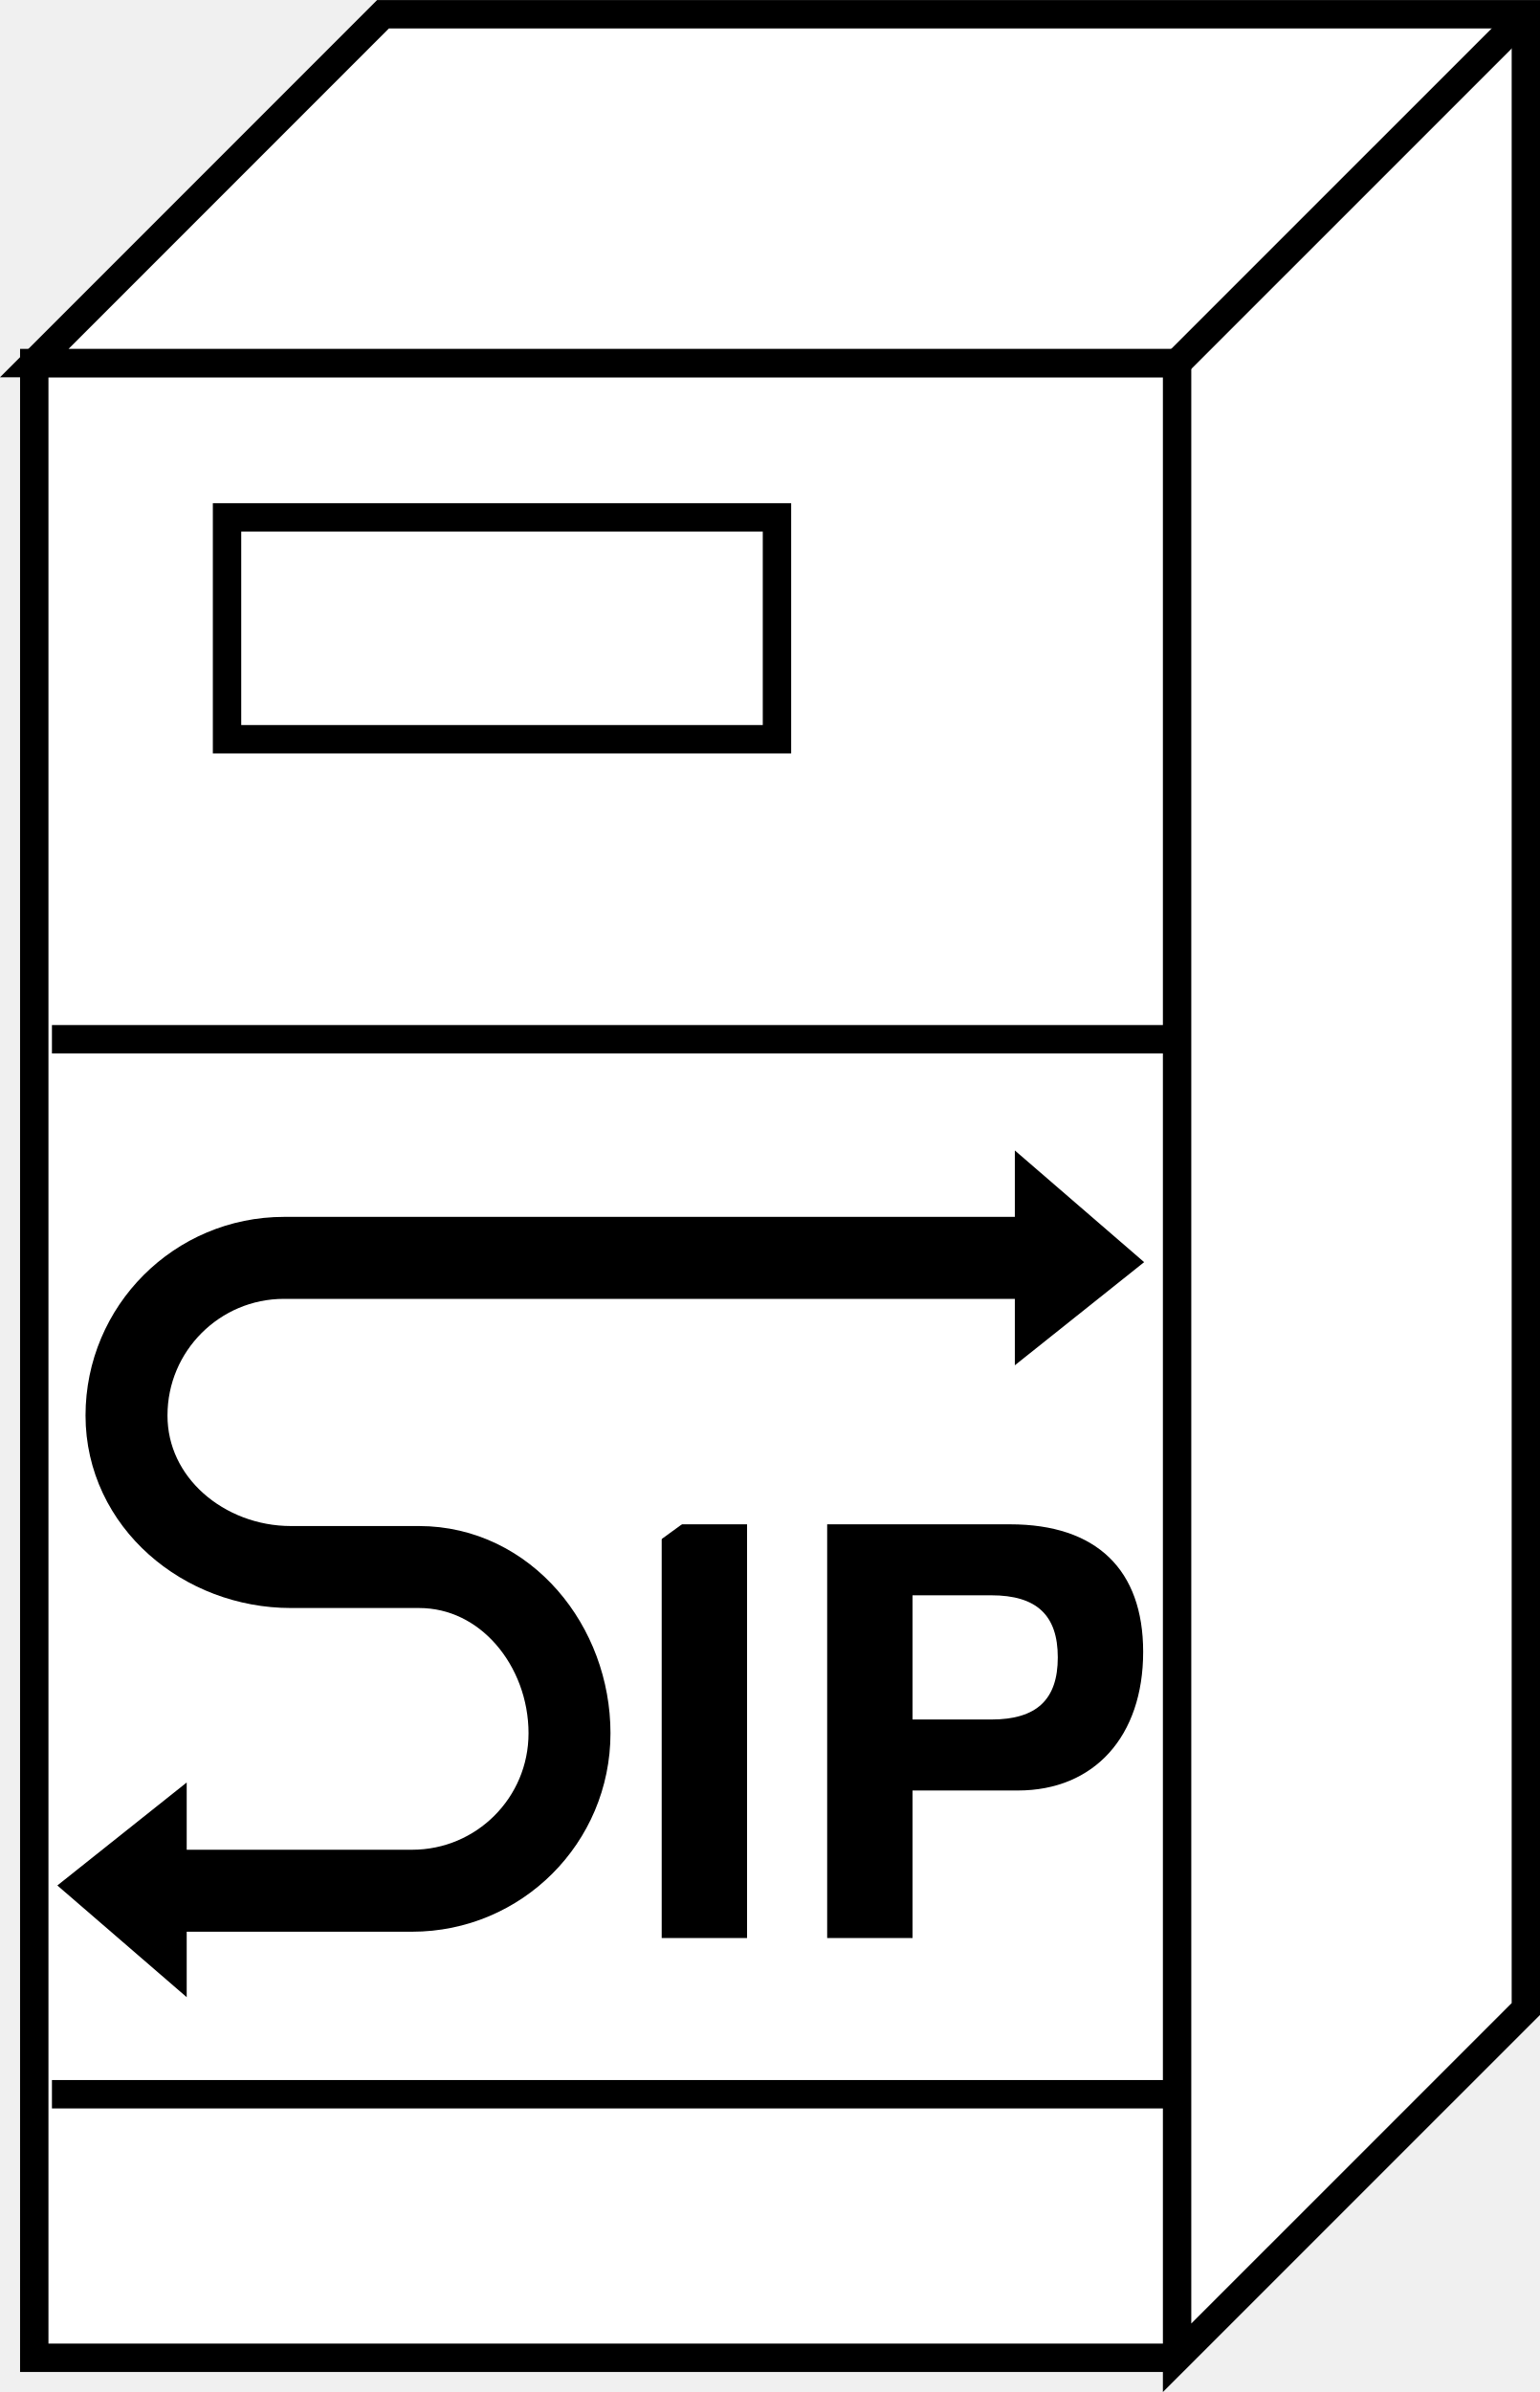
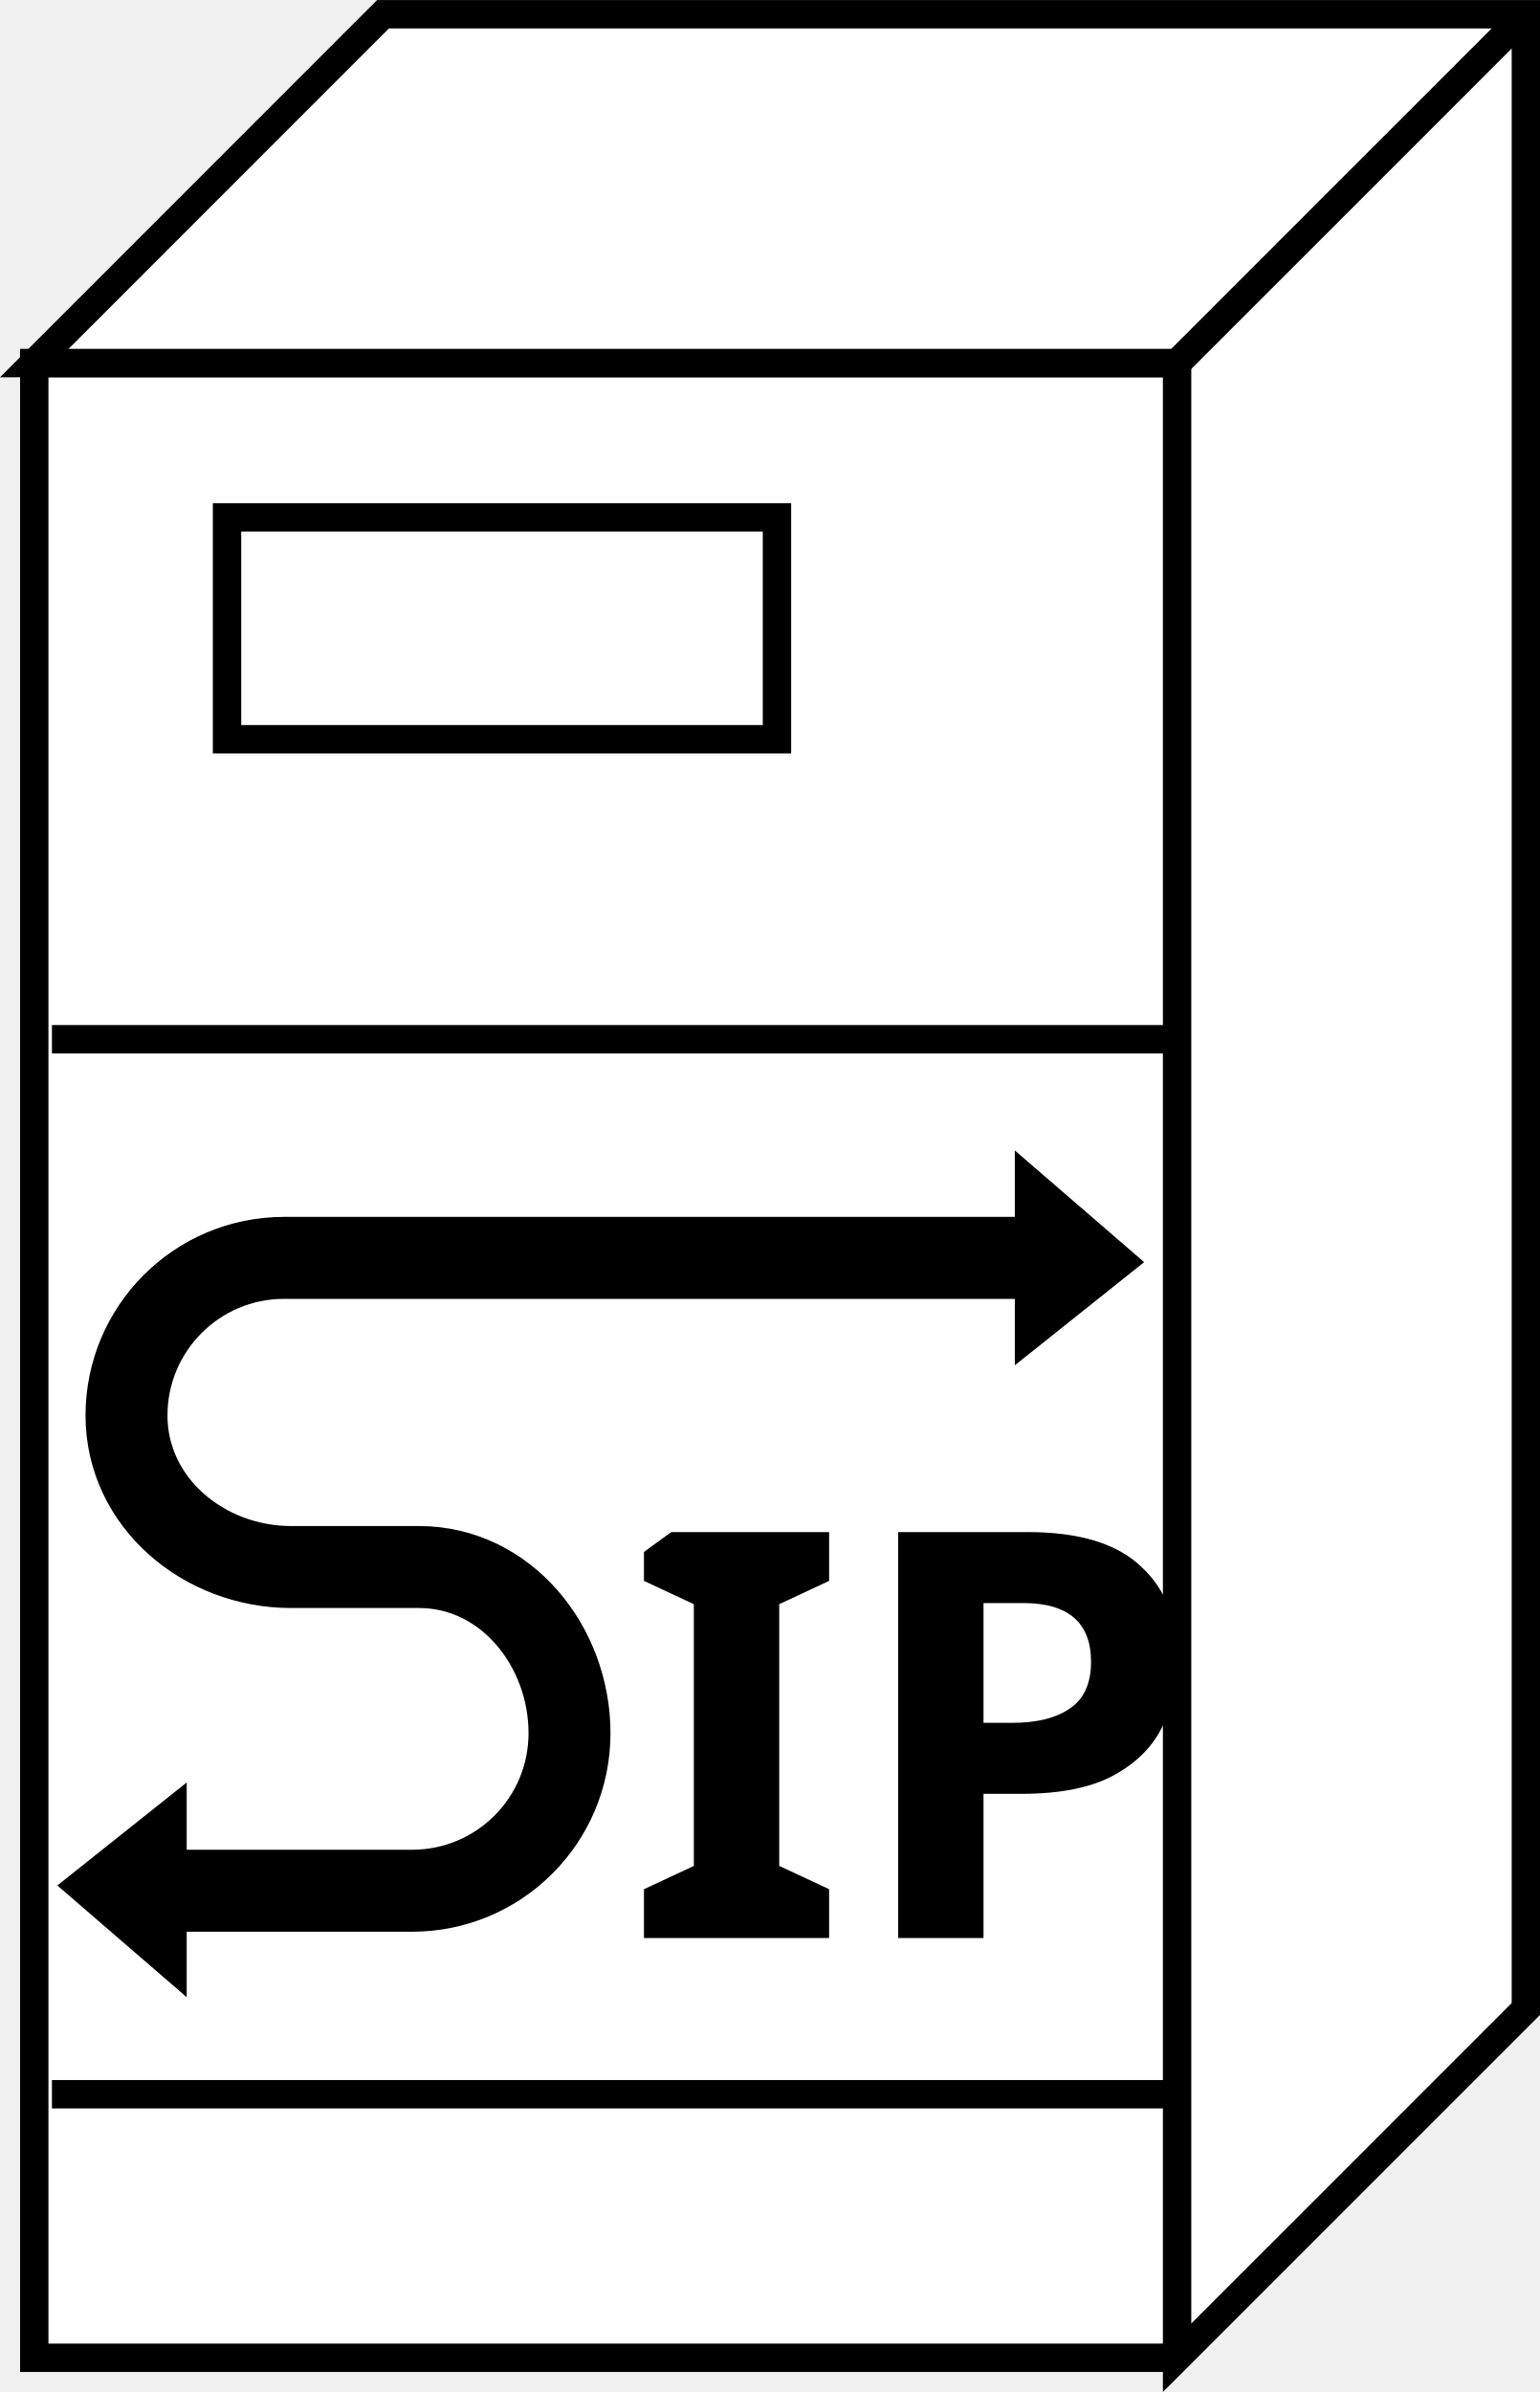
<svg xmlns="http://www.w3.org/2000/svg" viewBox="0 0 28.933 44.933" height="44.933" width="28.933" xml:space="preserve" id="svg2" version="1.1">
  <defs id="defs6" />
  <g transform="matrix(1.333333,0,0,-1.333333,0,44.93333)" id="g10">
    <g transform="scale(0.1)" id="g12">
      <path id="path14" style="fill:#FFFFFF;fill-opacity:1;fill-rule:nonzero;stroke:none" d="m 4.828,4.824 h 161.055 v 281.023 H 4.828 Z" />
      <path id="path16" style="fill:none;stroke:#000000;stroke-width:4;stroke-linecap:butt;stroke-linejoin:miter;stroke-miterlimit:4;stroke-dasharray:none;stroke-opacity:1" d="M 165.883,285.848 H 4.828 V 4.824 H 165.883" />
      <path id="path18" style="fill:#FFFFFF;fill-opacity:1;fill-rule:nonzero;stroke:none" d="M 165.883,4.824 215.035,53.965 V 334.988 H 53.969 L 4.828,285.848 H 165.883 V 4.824" />
      <path id="path20" style="fill:none;stroke:#000000;stroke-width:4;stroke-linecap:butt;stroke-linejoin:miter;stroke-miterlimit:4;stroke-dasharray:none;stroke-opacity:1" d="M 165.883,4.824 215.035,53.965 V 334.988 H 53.969 L 4.828,285.848 H 165.883 Z" />
      <path id="path22" style="fill:#FFFFFF;fill-opacity:1;fill-rule:nonzero;stroke:none" d="m 165.883,285.848 49.152,49.14" />
      <path id="path24" style="fill:none;stroke:#000000;stroke-width:4;stroke-linecap:butt;stroke-linejoin:miter;stroke-miterlimit:4;stroke-dasharray:none;stroke-opacity:1" d="m 165.883,285.848 49.152,49.14" />
      <path id="path26" style="fill:#FFFFFF;fill-opacity:1;fill-rule:nonzero;stroke:none" d="M 7.32,190.586 H 164.496" />
      <path id="path28" style="fill:none;stroke:#000000;stroke-width:4;stroke-linecap:butt;stroke-linejoin:miter;stroke-miterlimit:4;stroke-dasharray:none;stroke-opacity:1" d="M 7.32,190.586 H 164.496" />
      <path id="path30" style="fill:#FFFFFF;fill-opacity:1;fill-rule:nonzero;stroke:none" d="M 7.32,41.953 H 164.496" />
      <path id="path32" style="fill:none;stroke:#000000;stroke-width:4;stroke-linecap:butt;stroke-linejoin:miter;stroke-miterlimit:4;stroke-dasharray:none;stroke-opacity:1" d="M 7.32,41.953 H 164.496" />
      <path id="path34" style="fill:#FFFFFF;fill-opacity:1;fill-rule:nonzero;stroke:none" d="m 49.496,247.852 h 43.75" />
      <path id="path36" style="fill:none;stroke:#000000;stroke-width:4;stroke-linecap:butt;stroke-linejoin:miter;stroke-miterlimit:4;stroke-dasharray:none;stroke-opacity:1" d="m 49.496,247.852 h 43.75" />
      <path id="path38" style="fill:#FFFFFF;fill-opacity:1;fill-rule:nonzero;stroke:none" d="m 31.996,232.852 h 77.5 v 31.258 h -77.5 z" />
      <path id="path40" style="fill:none;stroke:#000000;stroke-width:4;stroke-linecap:butt;stroke-linejoin:miter;stroke-miterlimit:4;stroke-dasharray:none;stroke-opacity:1" d="m 109.496,232.852 v 31.257 H 31.996 v -31.257 z" />
      <g transform="scale(10)" id="g42">
-         <text id="text46" style="font-variant:normal;font-weight:bold;font-size:8px;font-family:Helvetica;-inkscape-font-specification:Helvetica-Bold;writing-mode:lr-tb;fill:#000000;fill-opacity:1;fill-rule:nonzero;stroke:none" transform="matrix(1,0,0,-1,8.825,6.39648)">
+         <text id="text46" style="font-variant:normal;font-weight:bold;font-size:8px;font-family:'Arial-BoldMT';fill:#000000;fill-opacity:1;" transform="matrix(1,0,0,-1,8.825,6.39648)">
          <tspan id="tspan44" y="0" x="0 2.224">IP</tspan>
        </text>
      </g>
      <path id="path48" style="fill:#FFFFFF;fill-opacity:1;fill-rule:nonzero;stroke:none" d="M 147.699,159.785 H 40.035 c -12.266,0 -22.207,-9.941 -22.207,-22.207 0,-12.265 10.918,-21.348 23.172,-21.348 h 18.039 c 12.254,0 21.219,-11.152 21.219,-23.418 0,-12.266 -9.93,-22.188 -22.188,-22.188 H 25.133" />
      <path id="path50" style="fill:none;stroke:#000000;stroke-width:11.55;stroke-linecap:butt;stroke-linejoin:miter;stroke-miterlimit:4;stroke-dasharray:none;stroke-opacity:1" d="M 147.699,159.785 H 40.035 c -12.266,0 -22.207,-9.941 -22.207,-22.207 0,-12.265 10.918,-21.348 23.172,-21.348 h 18.039 c 12.254,0 21.219,-11.152 21.219,-23.418 0,-12.266 -9.93,-22.188 -22.188,-22.188 H 25.133" />
      <path id="path52" style="fill:#000000;fill-opacity:1;fill-rule:nonzero;stroke:none" d="m 143.57,173.711 v -27.91 l 16.805,13.398 -16.805,14.512" />
      <path id="path54" style="fill:none;stroke:#000000;stroke-width:1.106;stroke-linecap:butt;stroke-linejoin:miter;stroke-miterlimit:4;stroke-dasharray:none;stroke-opacity:1" d="m 143.57,173.711 v -27.91 l 16.805,13.398 z" />
      <path id="path56" style="fill:#000000;fill-opacity:1;fill-rule:nonzero;stroke:none" d="M 25.758,56.836 V 84.727 L 8.949,71.348 25.758,56.836" />
      <path id="path58" style="fill:none;stroke:#000000;stroke-width:1.106;stroke-linecap:butt;stroke-linejoin:miter;stroke-miterlimit:4;stroke-dasharray:none;stroke-opacity:1" d="M 25.758,56.836 V 84.727 L 8.949,71.348 Z" />
    </g>
  </g>
</svg>
